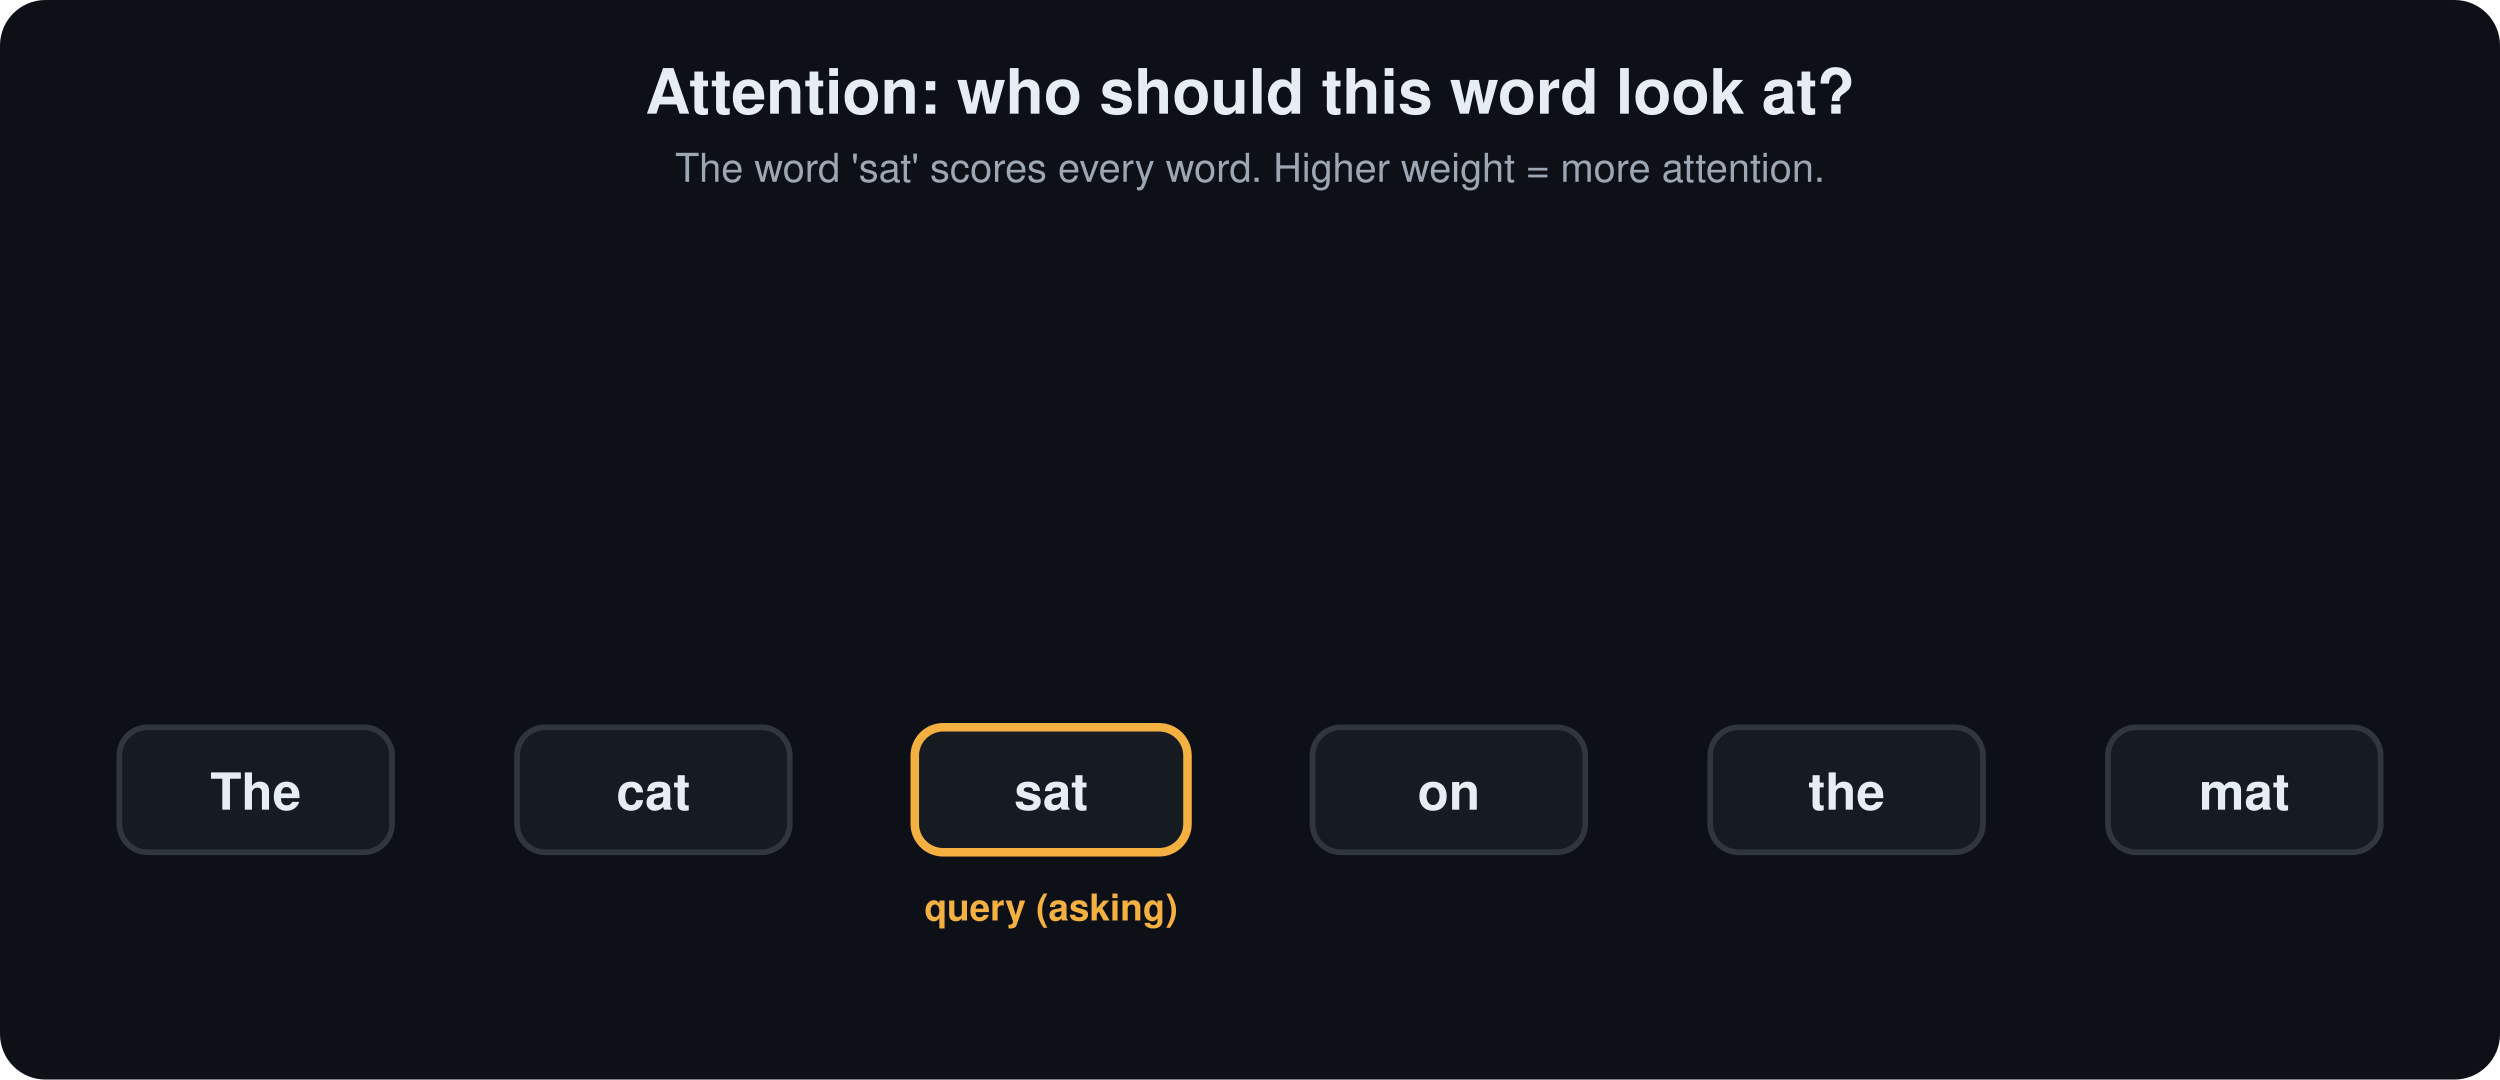
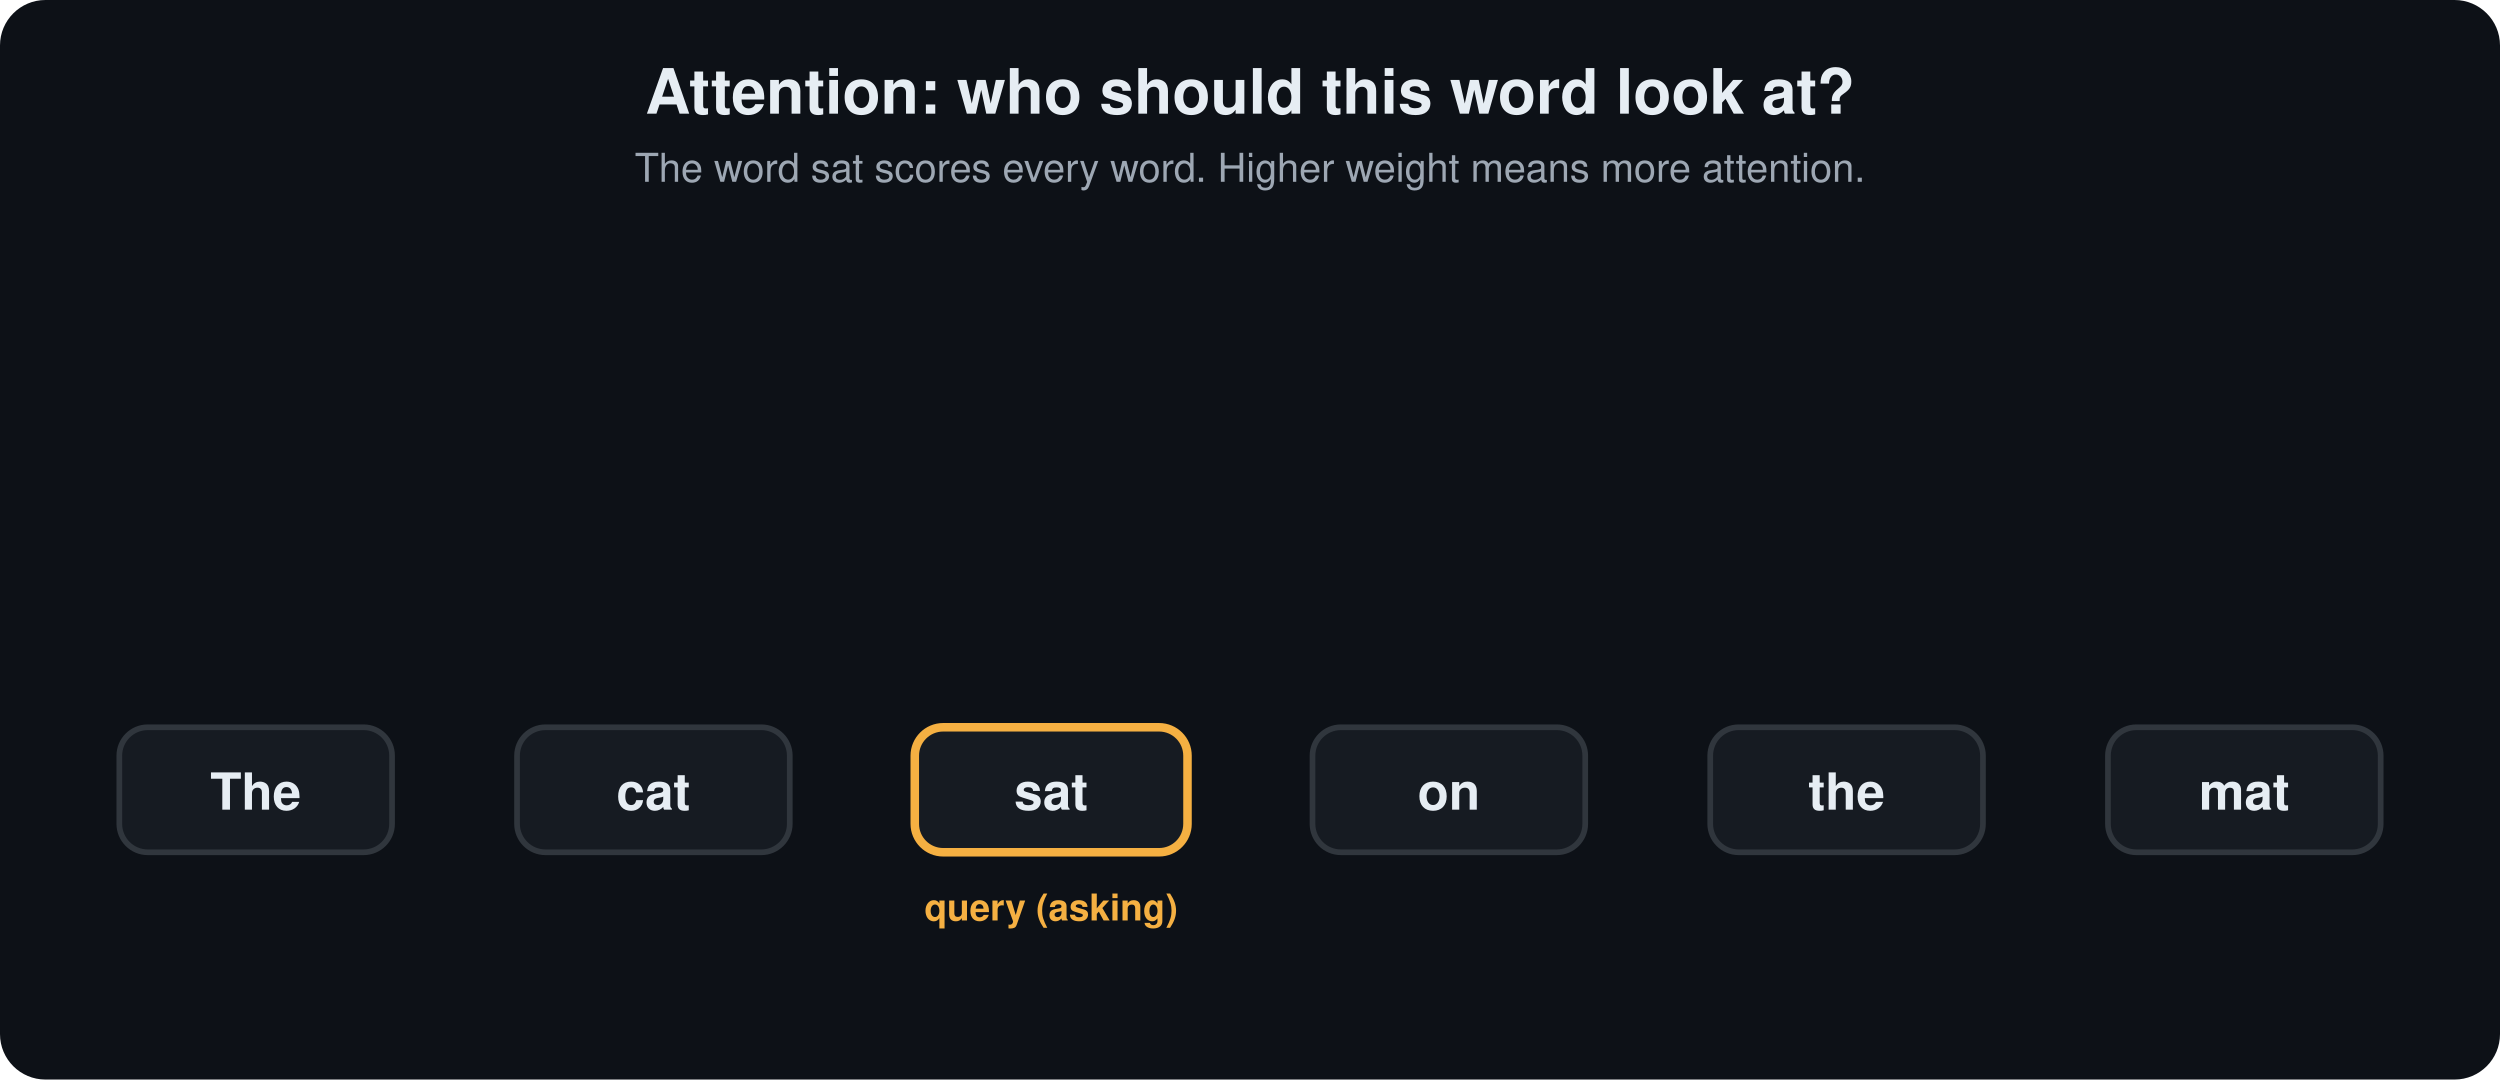
<svg xmlns="http://www.w3.org/2000/svg" viewBox="0 0 880 380" width="880" height="380" role="img" aria-labelledby="t d" font-family="-apple-system,Segoe UI,Helvetica,Arial,sans-serif">
  <defs>
    <marker id="ah" viewBox="0 0 10 10" refX="9" refY="5" markerWidth="7" markerHeight="7" orient="auto">
      <path d="M0,0 L10,5 L0,10 z" fill="#9DA7B3" />
    </marker>
  </defs>
  <rect width="880" height="380" rx="16" fill="#0D1117" />
  <text x="440.0" y="40" font-size="22" fill="#E6EDF3" font-weight="700" text-anchor="middle">Attention: who should this word look at?</text>
-   <text x="440.0" y="64" font-size="14" fill="#9DA7B3" font-weight="400" text-anchor="middle">The word 'sat' scores every word. Higher weight = more attention.</text>
+   <text x="440.0" y="64" font-size="14" fill="#9DA7B3" font-weight="400" text-anchor="middle">The word sat scores every word. Higher weight means more attention.</text>
  <rect x="42" y="256" width="96" height="44" rx="10" fill="#161B22" stroke="#30363D" stroke-width="2" />
  <text x="90" y="285" font-size="18" fill="#E6EDF3" font-weight="700" text-anchor="middle">The</text>
  <rect x="182" y="256" width="96" height="44" rx="10" fill="#161B22" stroke="#30363D" stroke-width="2" />
  <text x="230" y="285" font-size="18" fill="#E6EDF3" font-weight="700" text-anchor="middle">cat</text>
  <rect x="322" y="256" width="96" height="44" rx="10" fill="#161B22" stroke="#F5B042" stroke-width="3" />
  <text x="370" y="285" font-size="18" fill="#E6EDF3" font-weight="700" text-anchor="middle">sat</text>
  <rect x="462" y="256" width="96" height="44" rx="10" fill="#161B22" stroke="#30363D" stroke-width="2" />
  <text x="510" y="285" font-size="18" fill="#E6EDF3" font-weight="700" text-anchor="middle">on</text>
  <rect x="602" y="256" width="96" height="44" rx="10" fill="#161B22" stroke="#30363D" stroke-width="2" />
  <text x="650" y="285" font-size="18" fill="#E6EDF3" font-weight="700" text-anchor="middle">the</text>
  <rect x="742" y="256" width="96" height="44" rx="10" fill="#161B22" stroke="#30363D" stroke-width="2" />
  <text x="790" y="285" font-size="18" fill="#E6EDF3" font-weight="700" text-anchor="middle">mat</text>
  <text x="370" y="324" font-size="13" fill="#F5B042" font-weight="700" text-anchor="middle">query (asking)</text>
  <path d="M370,256 Q230.0,102 90,256" fill="none" stroke="#2DD4BF" stroke-width="1.5" stroke-linecap="round" opacity="0">
-     <animate attributeName="opacity" dur="10s" repeatCount="indefinite" keyTimes="0;0.15;0.2;0.9;0.96;1" values="0;0;1;1;0;0" />
+     <animate attributeName="opacity" dur="10s" repeatCount="indefinite" keyTimes="0;0.15;0.20;0.9;0.96;1" values="0;0;1;1;0;0" />
  </path>
  <g opacity="0">
-     <animate attributeName="opacity" dur="10s" repeatCount="indefinite" keyTimes="0;0.3;0.36;0.9;0.96;1" values="0;0;1;1;0;0" />
+     <animate attributeName="opacity" dur="10s" repeatCount="indefinite" keyTimes="0;0.3;0.35;0.9;0.96;1" values="0;0;1;1;0;0" />
    <rect x="66" y="124" width="48" height="26" rx="8" fill="#0D1117" stroke="#2DD4BF" />
    <text x="90" y="142" font-size="14" fill="#2DD4BF" font-weight="700" text-anchor="middle">0.05</text>
  </g>
  <path d="M370,256 Q300.0,119 230,256" fill="none" stroke="#2DD4BF" stroke-width="6.3" stroke-linecap="round" opacity="0">
-     <animate attributeName="opacity" dur="10s" repeatCount="indefinite" keyTimes="0;0.15;0.2;0.9;0.96;1" values="0;0;1;1;0;0" />
+     <animate attributeName="opacity" dur="10s" repeatCount="indefinite" keyTimes="0;0.15;0.20;0.9;0.96;1" values="0;0;1;1;0;0" />
  </path>
  <g opacity="0">
-     <animate attributeName="opacity" dur="10s" repeatCount="indefinite" keyTimes="0;0.3;0.36;0.9;0.96;1" values="0;0;1;1;0;0" />
+     <animate attributeName="opacity" dur="10s" repeatCount="indefinite" keyTimes="0;0.3;0.35;0.9;0.96;1" values="0;0;1;1;0;0" />
    <rect x="206" y="124" width="48" height="26" rx="8" fill="#0D1117" stroke="#2DD4BF" />
    <text x="230" y="142" font-size="14" fill="#2DD4BF" font-weight="700" text-anchor="middle">0.45</text>
  </g>
  <path d="M346,256 C310,200 430,200 394,256" fill="none" stroke="#2DD4BF" stroke-width="2.1" stroke-linecap="round" opacity="0">
-     <animate attributeName="opacity" dur="10s" repeatCount="indefinite" keyTimes="0;0.15;0.2;0.9;0.96;1" values="0;0;1;1;0;0" />
+     <animate attributeName="opacity" dur="10s" repeatCount="indefinite" keyTimes="0;0.15;0.20;0.9;0.96;1" values="0;0;1;1;0;0" />
  </path>
  <g opacity="0">
-     <animate attributeName="opacity" dur="10s" repeatCount="indefinite" keyTimes="0;0.3;0.36;0.9;0.96;1" values="0;0;1;1;0;0" />
+     <animate attributeName="opacity" dur="10s" repeatCount="indefinite" keyTimes="0;0.3;0.35;0.9;0.96;1" values="0;0;1;1;0;0" />
    <rect x="346" y="124" width="48" height="26" rx="8" fill="#0D1117" stroke="#2DD4BF" />
    <text x="370" y="142" font-size="14" fill="#2DD4BF" font-weight="700" text-anchor="middle">0.15</text>
  </g>
  <path d="M370,256 Q440.0,119 510,256" fill="none" stroke="#2DD4BF" stroke-width="1.5" stroke-linecap="round" opacity="0">
-     <animate attributeName="opacity" dur="10s" repeatCount="indefinite" keyTimes="0;0.15;0.2;0.9;0.96;1" values="0;0;1;1;0;0" />
+     <animate attributeName="opacity" dur="10s" repeatCount="indefinite" keyTimes="0;0.15;0.20;0.9;0.96;1" values="0;0;1;1;0;0" />
  </path>
  <g opacity="0">
-     <animate attributeName="opacity" dur="10s" repeatCount="indefinite" keyTimes="0;0.3;0.36;0.9;0.96;1" values="0;0;1;1;0;0" />
+     <animate attributeName="opacity" dur="10s" repeatCount="indefinite" keyTimes="0;0.3;0.35;0.9;0.96;1" values="0;0;1;1;0;0" />
    <rect x="486" y="124" width="48" height="26" rx="8" fill="#0D1117" stroke="#2DD4BF" />
    <text x="510" y="142" font-size="14" fill="#2DD4BF" font-weight="700" text-anchor="middle">0.05</text>
  </g>
  <path d="M370,256 Q510.0,102 650,256" fill="none" stroke="#2DD4BF" stroke-width="1.5" stroke-linecap="round" opacity="0">
-     <animate attributeName="opacity" dur="10s" repeatCount="indefinite" keyTimes="0;0.15;0.2;0.9;0.96;1" values="0;0;1;1;0;0" />
+     <animate attributeName="opacity" dur="10s" repeatCount="indefinite" keyTimes="0;0.15;0.20;0.9;0.96;1" values="0;0;1;1;0;0" />
  </path>
  <g opacity="0">
-     <animate attributeName="opacity" dur="10s" repeatCount="indefinite" keyTimes="0;0.3;0.36;0.9;0.96;1" values="0;0;1;1;0;0" />
+     <animate attributeName="opacity" dur="10s" repeatCount="indefinite" keyTimes="0;0.3;0.35;0.9;0.96;1" values="0;0;1;1;0;0" />
    <rect x="626" y="124" width="48" height="26" rx="8" fill="#0D1117" stroke="#2DD4BF" />
    <text x="650" y="142" font-size="14" fill="#2DD4BF" font-weight="700" text-anchor="middle">0.05</text>
  </g>
  <path d="M370,256 Q580.0,86 790,256" fill="none" stroke="#2DD4BF" stroke-width="3.5" stroke-linecap="round" opacity="0">
-     <animate attributeName="opacity" dur="10s" repeatCount="indefinite" keyTimes="0;0.15;0.2;0.9;0.96;1" values="0;0;1;1;0;0" />
+     <animate attributeName="opacity" dur="10s" repeatCount="indefinite" keyTimes="0;0.15;0.20;0.9;0.96;1" values="0;0;1;1;0;0" />
  </path>
  <g opacity="0">
-     <animate attributeName="opacity" dur="10s" repeatCount="indefinite" keyTimes="0;0.3;0.36;0.9;0.96;1" values="0;0;1;1;0;0" />
+     <animate attributeName="opacity" dur="10s" repeatCount="indefinite" keyTimes="0;0.3;0.35;0.9;0.96;1" values="0;0;1;1;0;0" />
    <rect x="766" y="124" width="48" height="26" rx="8" fill="#0D1117" stroke="#2DD4BF" />
    <text x="790" y="142" font-size="14" fill="#2DD4BF" font-weight="700" text-anchor="middle">0.25</text>
  </g>
  <g opacity="0">
-     <animate attributeName="opacity" dur="10s" repeatCount="indefinite" keyTimes="0;0.5;0.56;0.9;0.96;1" values="0;0;1;1;0;0" />
+     <animate attributeName="opacity" dur="10s" repeatCount="indefinite" keyTimes="0;0.5;0.55;0.9;0.96;1" values="0;0;1;1;0;0" />
    <text x="440.0" y="98" font-size="15" fill="#F5B042" font-weight="700" text-anchor="middle">Weights add up to 1.00. 'sat' mostly looks at 'cat' (who sat) and 'mat' (where).</text>
  </g>
</svg>
